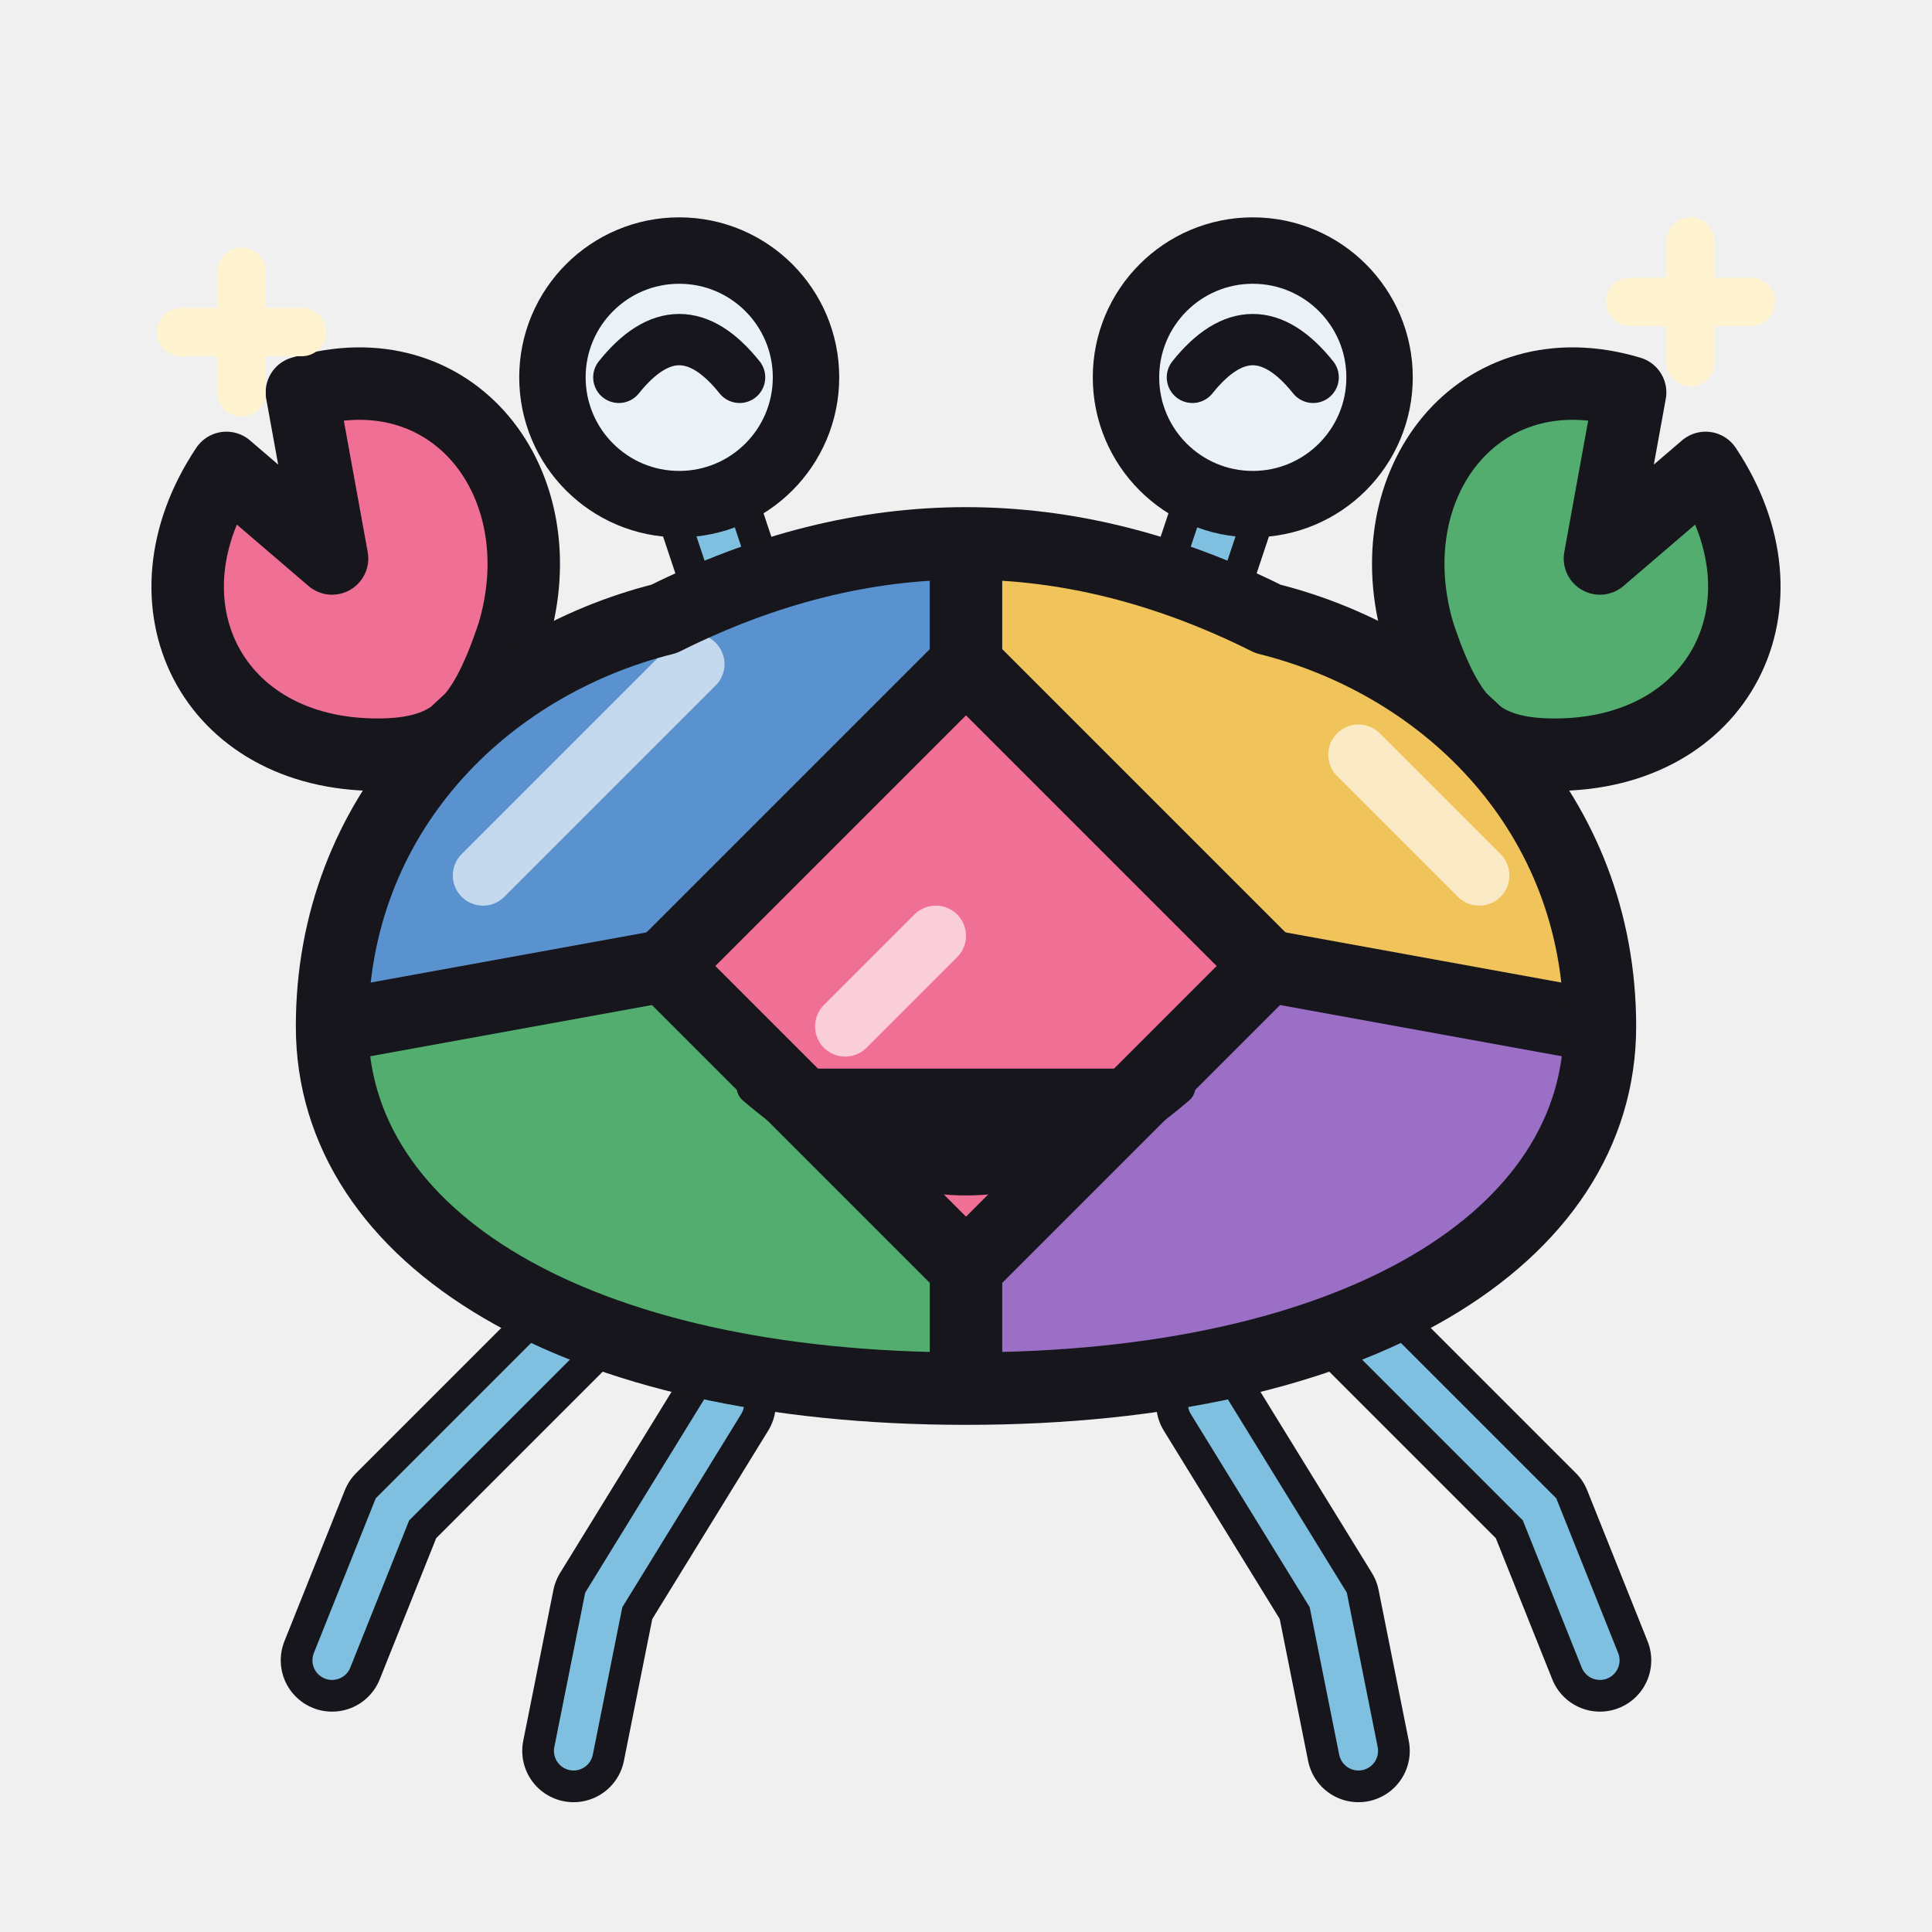
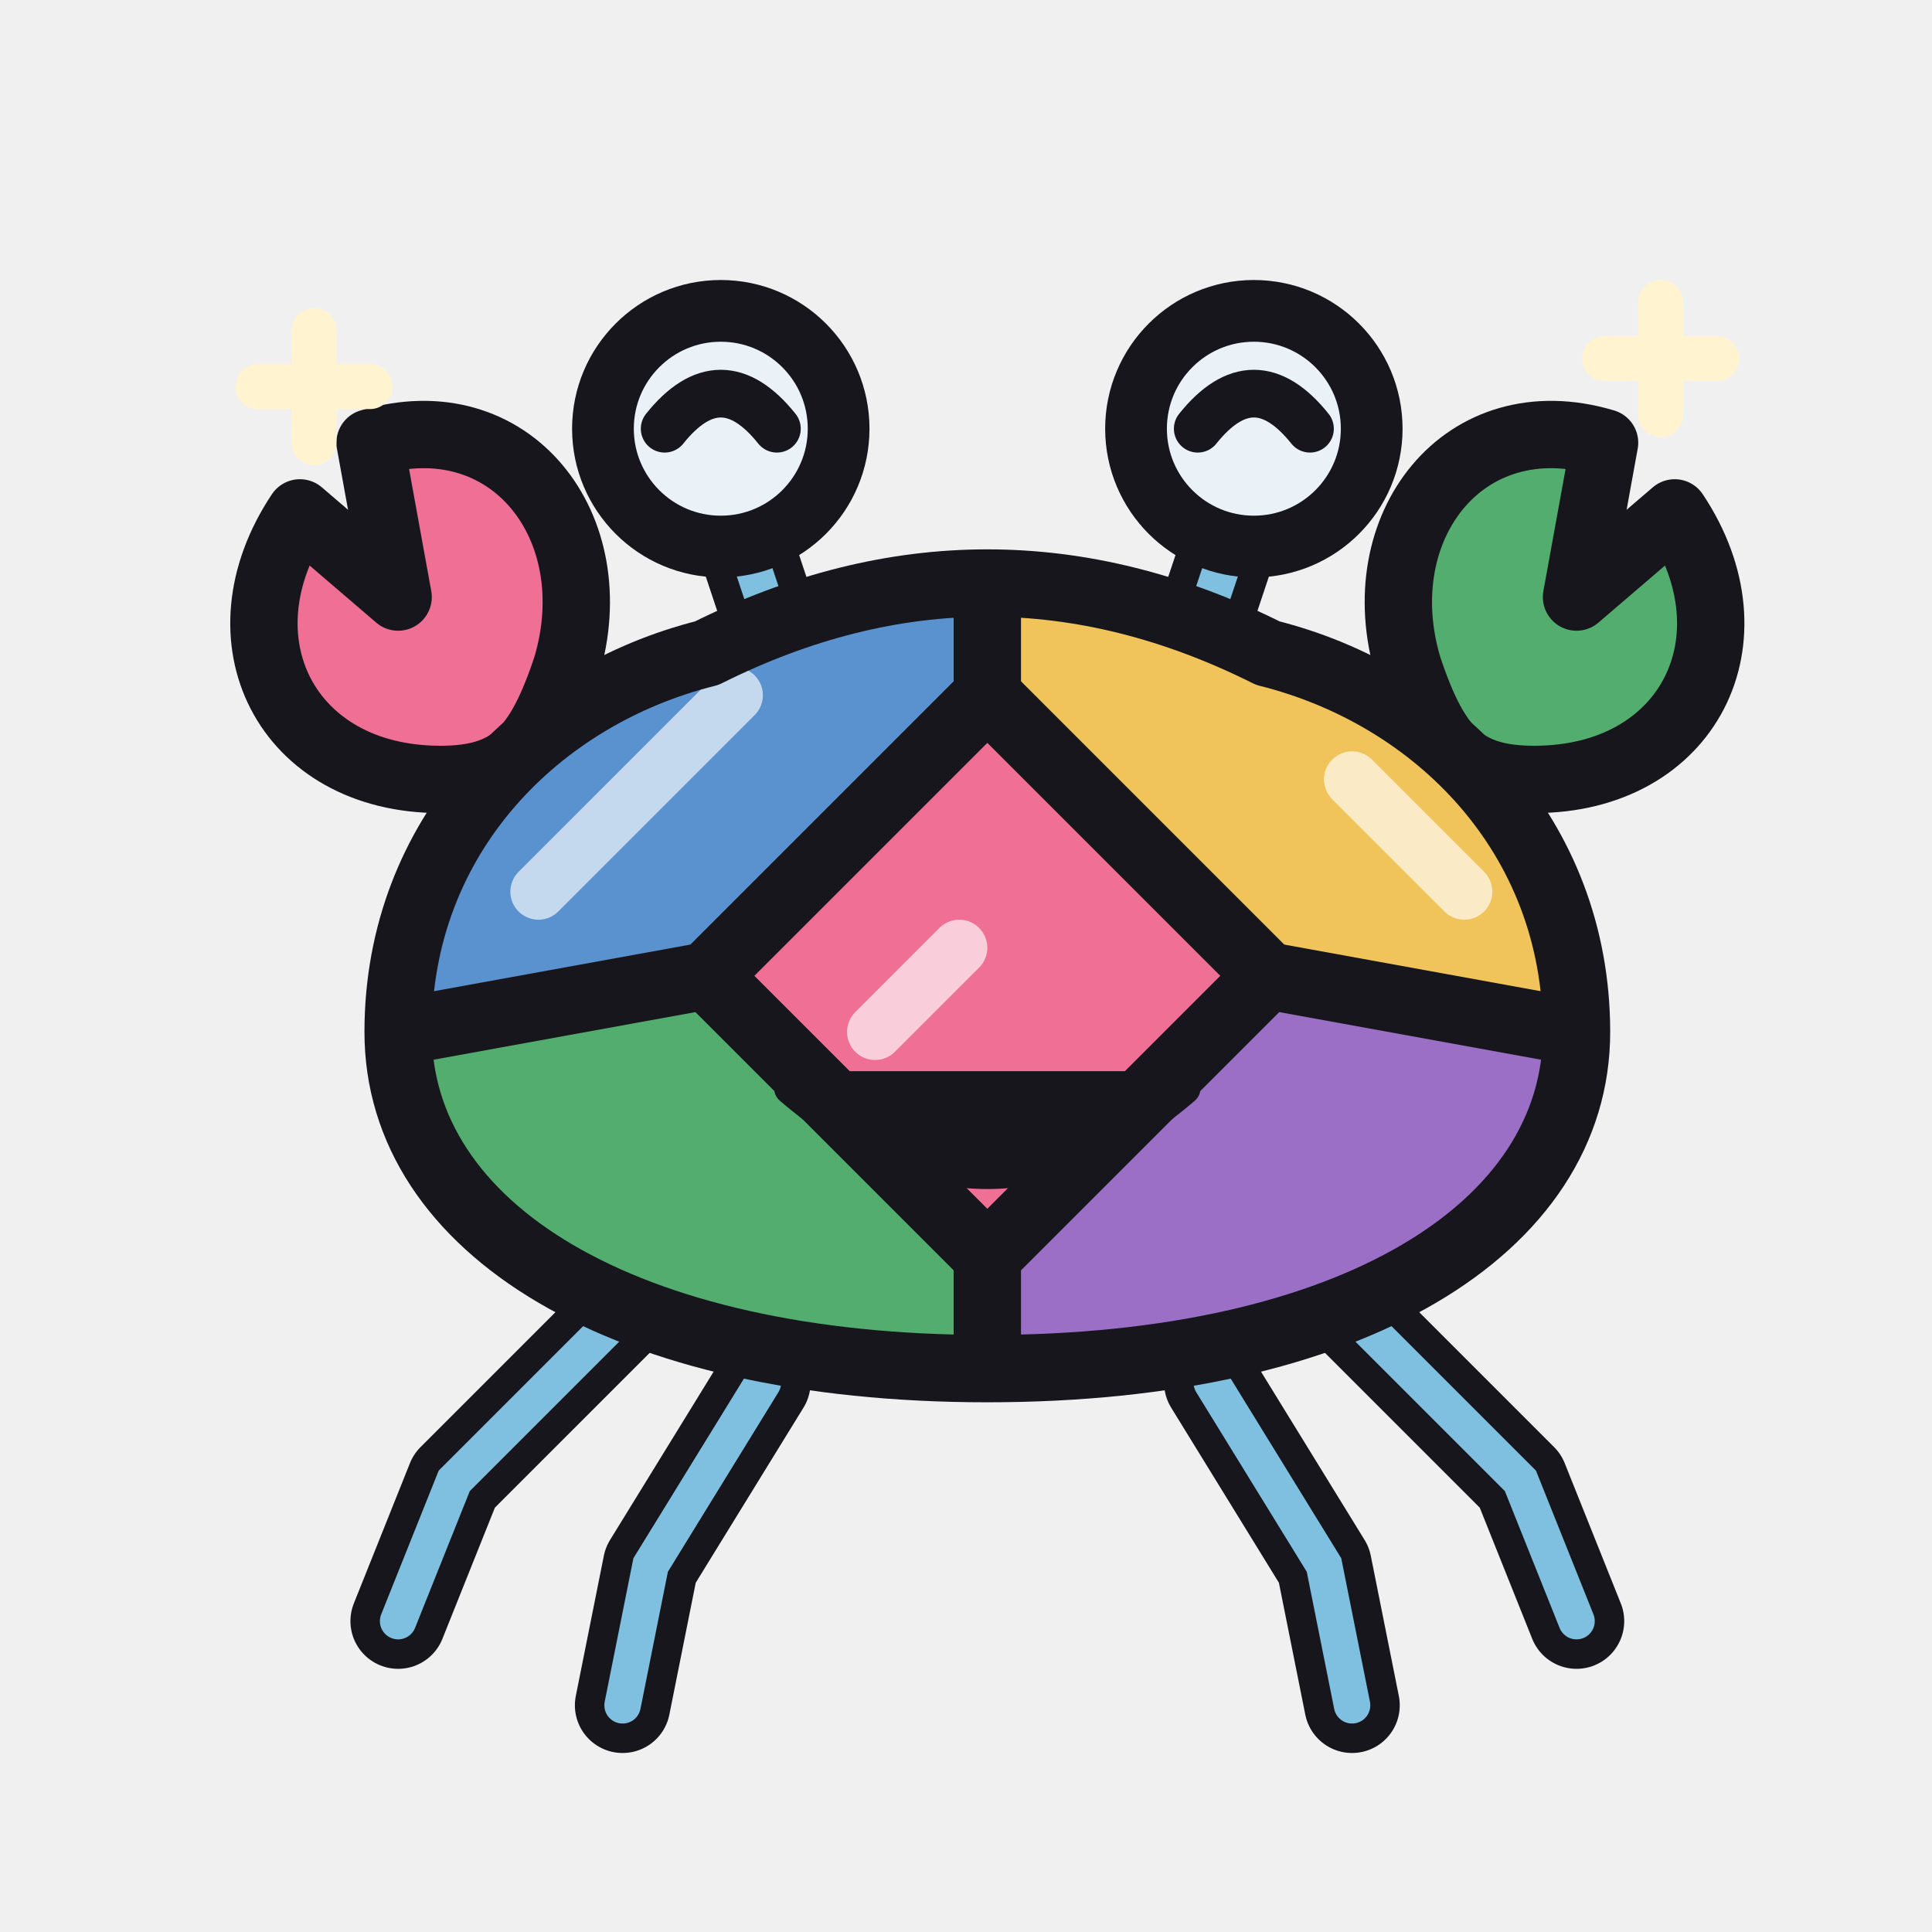
- <svg xmlns="http://www.w3.org/2000/svg" viewBox="0 0 64 64">
+ <svg xmlns="http://www.w3.org/2000/svg" viewBox="-3.19 -2.78 68.86 68.86">
  <g fill="none" stroke="#16161c" stroke-width="3.4" stroke-linecap="round" stroke-linejoin="round">
    <path d="M19 44 L13 50 L11 55" />
    <path d="M24 46.5 L20 53 L19 58" />
    <path d="M45 44 L51 50 L53 55" />
    <path d="M40 46.5 L44 53 L45 58" />
    <path d="M18 34 L13.5 25" />
    <path d="M46 34 L50.5 25" />
    <path d="M25 21.5 L23 15.5" />
    <path d="M39 21.5 L41 15.5" />
  </g>
  <g fill="none" stroke="#7fc0e0" stroke-width="1.3" stroke-linecap="round">
    <path d="M19 44 L13 50 L11 55" />
    <path d="M24 46.5 L20 53 L19 58" />
    <path d="M45 44 L51 50 L53 55" />
    <path d="M40 46.5 L44 53 L45 58" />
    <path d="M18 34 L13.5 25" />
    <path d="M46 34 L50.5 25" />
    <path d="M25 21.5 L23 15.5" />
    <path d="M39 21.5 L41 15.5" />
  </g>
  <path d="M12.5 25 C7 25 4.5 20 7.5 15.5 L11 18.5 L10 13 C15 11.5 18.5 16 17 21 C16 24 15 25 12.5 25 Z" fill="#f06f95" stroke="#16161c" stroke-width="2.4" stroke-linejoin="round" />
  <path d="M51.5 25 C57 25 59.5 20 56.5 15.5 L53 18.5 L54 13 C49 11.5 45.5 16 47 21 C48 24 49 25 51.5 25 Z" fill="#52ad6e" stroke="#16161c" stroke-width="2.4" stroke-linejoin="round" />
  <clipPath id="sgShellW">
    <path d="M11 34 C11 27 16 22 22 20.5 Q27 18 32 18 Q37 18 42 20.5 C48 22 53 27 53 34 C53 41 45 46 32 46 C19 46 11 41 11 34 Z" />
  </clipPath>
  <g clip-path="url(#sgShellW)">
    <path d="M11 34 C11 27 16 22 22 20.5 Q27 18 32 18 L32 22 L22 32 Z" fill="#5a92cf" />
    <path d="M32 18 Q37 18 42 20.5 C48 22 53 27 53 34 L42 32 L32 22 Z" fill="#f0c45a" />
    <path d="M22 32 L32 42 L32 46 C19 46 11 41 11 34 Z" fill="#52ad6e" />
    <path d="M42 32 L53 34 C53 41 45 46 32 46 L32 42 Z" fill="#9a6fc5" />
    <path d="M32 22 L42 32 L32 42 L22 32 Z" fill="#f06f95" />
    <path d="M16 29 L23 22 M45 25 L49 29 M28 34 L31 31" stroke="#ffffff" stroke-width="2" opacity="0.65" stroke-linecap="round" />
  </g>
  <g fill="none" stroke="#16161c" stroke-width="2.4" stroke-linejoin="round">
    <path d="M32 22 L42 32 L32 42 L22 32 Z" />
    <path d="M32 22 L32 18 M42 32 L53 34 M32 42 L32 46 M22 32 L11 34" />
    <path d="M11 34 C11 27 16 22 22 20.5 Q27 18 32 18 Q37 18 42 20.5 C48 22 53 27 53 34 C53 41 45 46 32 46 C19 46 11 41 11 34 Z" />
  </g>
  <circle cx="22.5" cy="12.5" r="4.2" fill="#eaf2f8" stroke="#16161c" stroke-width="2.2" />
  <circle cx="41.5" cy="12.5" r="4.2" fill="#eaf2f8" stroke="#16161c" stroke-width="2.2" />
  <path d="M20.5 12.5 Q22.5 10 24.5 12.5" fill="none" stroke="#16161c" stroke-width="1.7" stroke-linecap="round" />
  <path d="M39.5 12.5 Q41.5 10 43.5 12.5" fill="none" stroke="#16161c" stroke-width="1.7" stroke-linecap="round" />
  <path d="M25 36 Q32 42 39 36 Z" fill="#16161c" stroke="#16161c" stroke-width="1.2" stroke-linejoin="round" />
  <g stroke="#fff4cf" stroke-width="1.6" stroke-linecap="round">
    <path d="M8 9 L8 13 M6 11 L10 11" />
    <path d="M56 8 L56 12 M54 10 L58 10" />
  </g>
</svg>
